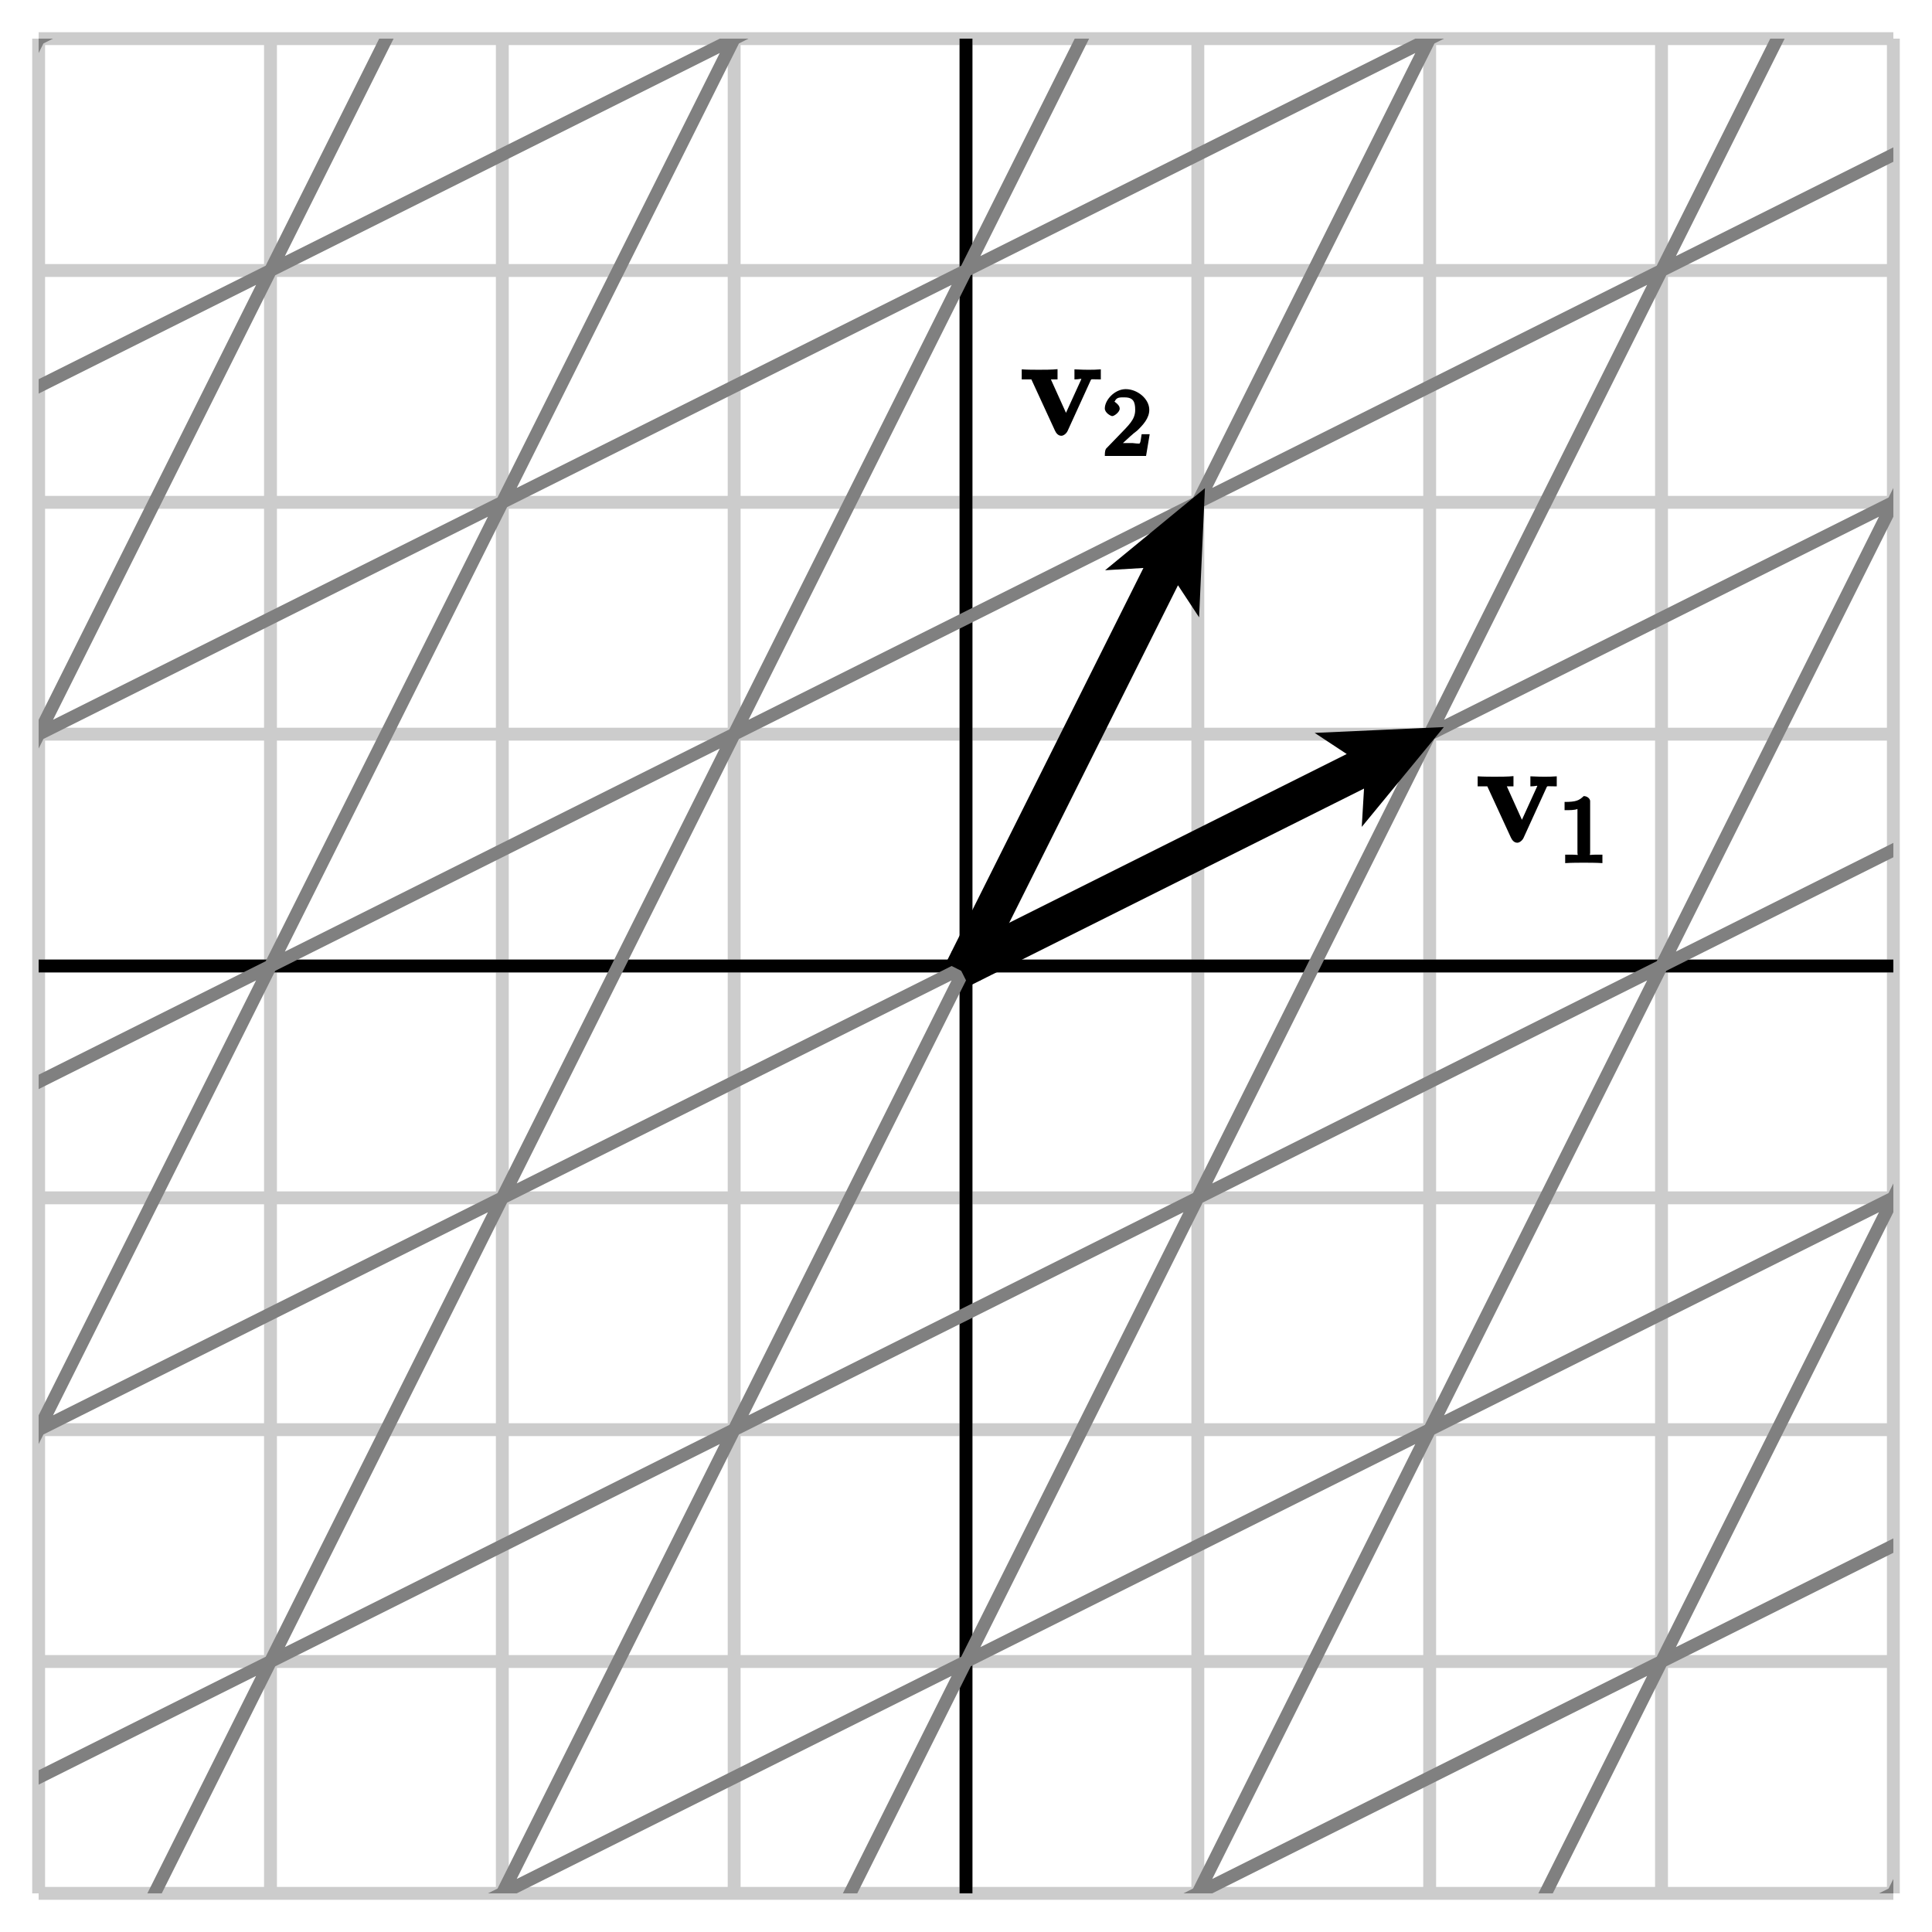
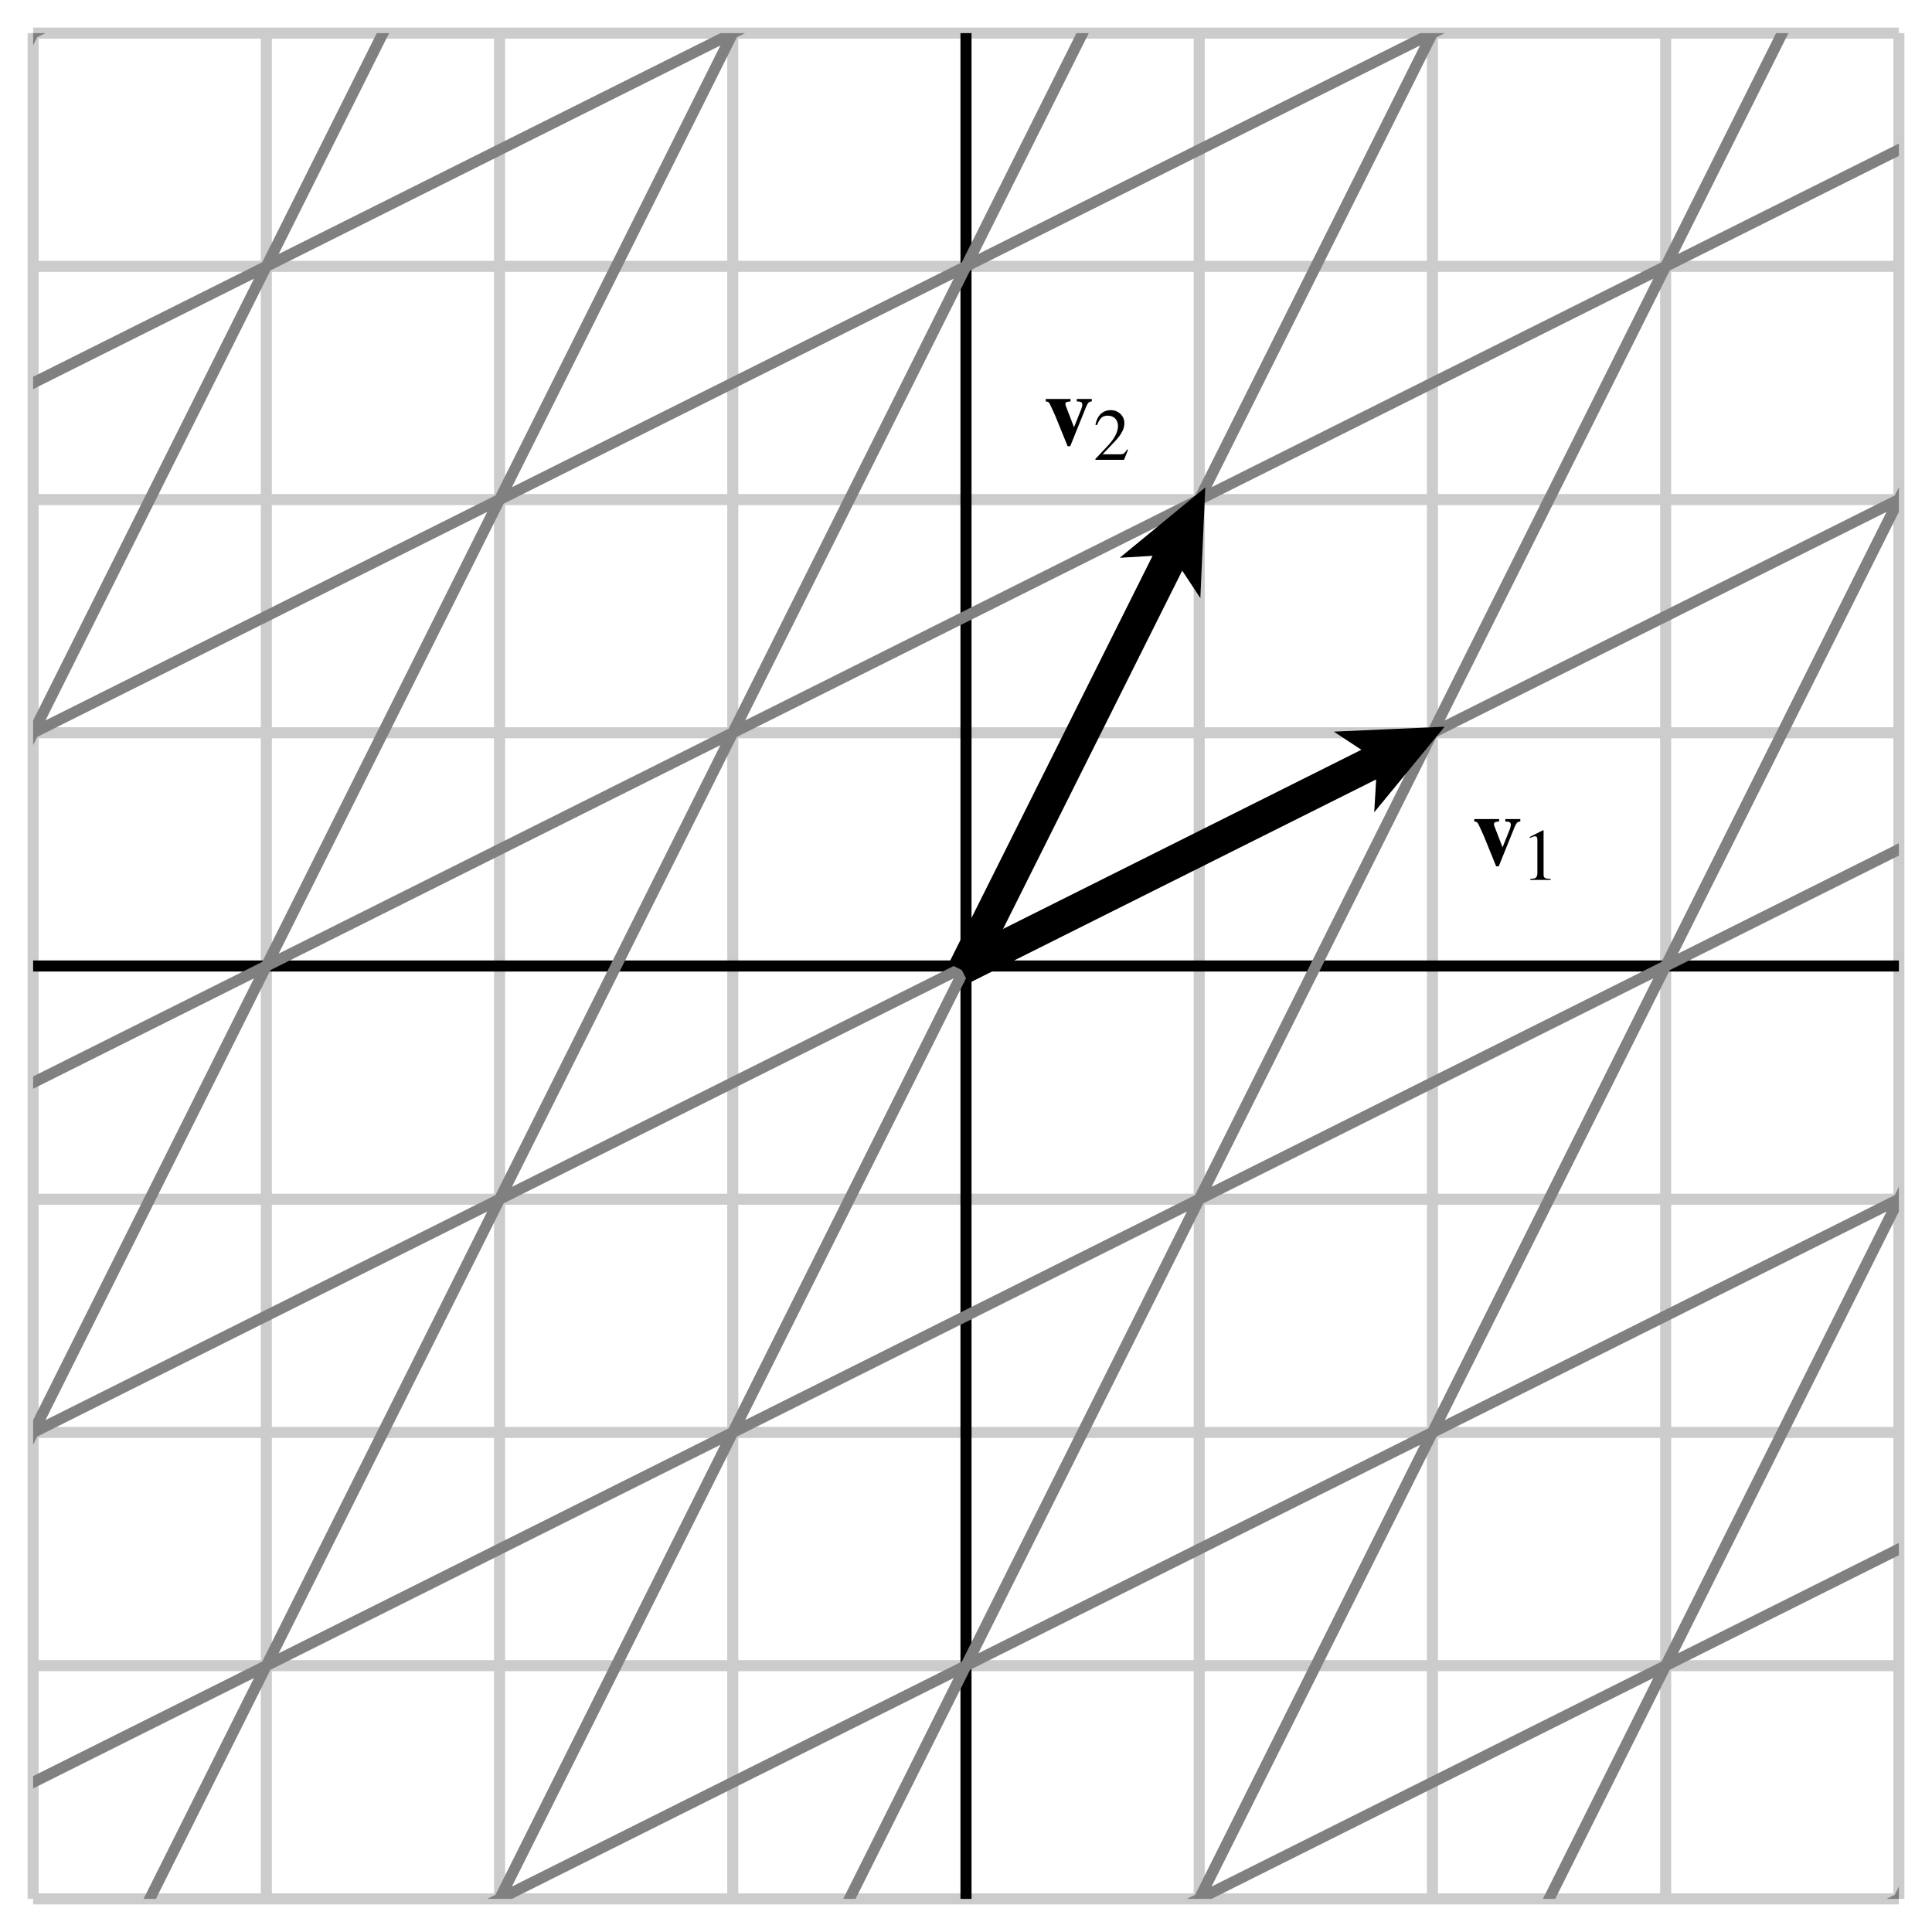
- <svg xmlns="http://www.w3.org/2000/svg" xmlns:xlink="http://www.w3.org/1999/xlink" width="150pt" height="150pt" viewBox="0 0 150 150" version="1.1">
+ <svg xmlns="http://www.w3.org/2000/svg" xmlns:xlink="http://www.w3.org/1999/xlink" width="175pt" height="175pt" viewBox="0 0 175 175" version="1.1">
  <defs>
    <g>
      <symbol overflow="visible" id="glyph0-0">
        <path style="stroke:none;" d="" />
      </symbol>
      <symbol overflow="visible" id="glyph0-1">
-         <path style="stroke:none;" d="M 5.469 -4.234 C 5.547 -4.391 5.469 -4.328 6.266 -4.328 L 6.266 -5.109 C 5.75 -5.078 5.734 -5.078 5.297 -5.078 C 5 -5.078 4.984 -5.078 4.219 -5.109 L 4.219 -4.328 C 4.656 -4.328 4.75 -4.422 4.75 -4.344 C 4.75 -4.344 4.797 -4.438 4.844 -4.547 L 3.562 -1.734 L 2.391 -4.328 L 2.906 -4.328 L 2.906 -5.125 C 2.531 -5.078 1.766 -5.078 1.484 -5.078 C 1.172 -5.078 0.547 -5.078 0.125 -5.109 L 0.125 -4.328 L 0.875 -4.328 L 2.703 -0.359 C 2.797 -0.156 2.953 0.047 3.203 0.047 C 3.375 0.047 3.594 -0.125 3.688 -0.328 Z M 5.469 -4.234 " />
+         <path style="stroke:none;" d="M 4.359 -4.156 L 3 -4.156 L 3 -3.938 C 3.391 -3.922 3.5 -3.859 3.5 -3.641 C 3.5 -3.531 3.469 -3.391 3.406 -3.234 L 2.75 -1.594 L 2.047 -3.422 C 1.984 -3.594 1.969 -3.641 1.969 -3.703 C 1.969 -3.828 2.047 -3.891 2.281 -3.922 C 2.297 -3.922 2.359 -3.922 2.438 -3.938 L 2.438 -4.156 L 0.188 -4.156 L 0.188 -3.938 C 0.391 -3.906 0.453 -3.875 0.5 -3.797 C 0.516 -3.812 0.938 -2.906 1.094 -2.531 L 2.172 0.125 L 2.406 0.125 L 3.844 -3.438 C 4.016 -3.828 4.094 -3.906 4.359 -3.938 Z M 4.359 -4.156 " />
      </symbol>
      <symbol overflow="visible" id="glyph1-0">
        <path style="stroke:none;" d="" />
      </symbol>
      <symbol overflow="visible" id="glyph1-1">
-         <path style="stroke:none;" d="M 2.469 -4.797 C 2.469 -4.984 2.25 -5.188 1.969 -5.188 C 1.609 -4.844 1.375 -4.734 0.484 -4.734 L 0.484 -4.094 C 0.891 -4.094 1.281 -4.094 1.484 -4.188 L 1.484 -0.797 C 1.484 -0.531 1.672 -0.641 0.984 -0.641 L 0.531 -0.641 L 0.531 0.016 C 1.031 -0.016 1.656 -0.016 1.969 -0.016 C 2.297 -0.016 2.922 -0.016 3.422 0.016 L 3.422 -0.641 L 2.969 -0.641 C 2.281 -0.641 2.469 -0.531 2.469 -0.797 Z M 2.469 -4.797 " />
+         <path style="stroke:none;" d="M 1.938 -4.5 L 0.734 -3.891 L 0.734 -3.797 C 0.812 -3.828 0.891 -3.859 0.922 -3.875 C 1.031 -3.922 1.156 -3.953 1.219 -3.953 C 1.359 -3.953 1.422 -3.844 1.422 -3.641 L 1.422 -0.625 C 1.422 -0.406 1.359 -0.25 1.266 -0.188 C 1.156 -0.125 1.062 -0.109 0.781 -0.094 L 0.781 0 L 2.625 0 L 2.625 -0.094 C 2.094 -0.109 1.984 -0.172 1.984 -0.5 L 1.984 -4.484 Z M 1.938 -4.5 " />
      </symbol>
      <symbol overflow="visible" id="glyph1-2">
-         <path style="stroke:none;" d="M 2.172 -1.531 C 2.281 -1.641 2.578 -1.875 2.703 -1.969 C 3.141 -2.391 3.641 -2.922 3.641 -3.578 C 3.641 -4.438 2.719 -5.188 1.812 -5.188 C 0.953 -5.188 0.188 -4.344 0.188 -3.688 C 0.188 -3.344 0.656 -3.094 0.766 -3.094 C 0.922 -3.094 1.344 -3.406 1.344 -3.672 C 1.344 -4.047 0.781 -4.25 0.969 -4.25 C 1.109 -4.578 1.391 -4.547 1.734 -4.547 C 2.406 -4.547 2.547 -4.188 2.547 -3.578 C 2.547 -2.828 2.078 -2.422 1.234 -1.547 L 0.328 -0.609 C 0.234 -0.531 0.188 -0.375 0.188 0 L 3.391 0 L 3.672 -1.688 L 3.047 -1.688 C 2.984 -1.344 2.984 -1.125 2.906 -0.984 C 2.859 -0.922 2.453 -1 2.344 -1 L 1.062 -1 L 1.203 -0.641 Z M 2.172 -1.531 " />
+         <path style="stroke:none;" d="M 3.156 -0.906 L 3.078 -0.938 C 2.828 -0.562 2.75 -0.5 2.438 -0.5 L 0.859 -0.5 L 1.969 -1.672 C 2.562 -2.297 2.828 -2.797 2.828 -3.328 C 2.828 -3.984 2.281 -4.5 1.594 -4.5 C 1.219 -4.5 0.875 -4.359 0.625 -4.094 C 0.422 -3.859 0.312 -3.641 0.203 -3.172 L 0.344 -3.141 C 0.609 -3.797 0.859 -4 1.312 -4 C 1.875 -4 2.25 -3.625 2.25 -3.062 C 2.25 -2.547 1.938 -1.938 1.391 -1.344 L 0.203 -0.078 L 0.203 0 L 2.797 0 Z M 3.156 -0.906 " />
      </symbol>
    </g>
    <clipPath id="clip1">
-       <path d="M 3 3 L 147 3 L 147 147 L 3 147 Z M 3 3 " />
+       <path d="M 3 3 L 172 3 L 172 172 L 3 172 Z M 3 3 " />
    </clipPath>
  </defs>
  <g id="surface1">
-     <path style="fill:none;stroke-width:10;stroke-linecap:butt;stroke-linejoin:miter;stroke:rgb(80.077%,80.077%,80.077%);stroke-opacity:1;stroke-miterlimit:10;" d="M 30 30 L 30 1470 M 210 30 L 210 1470 M 390 30 L 390 1470 M 570 30 L 570 1470 M 750 30 L 750 1470 M 930 30 L 930 1470 M 1110 30 L 1110 1470 M 1290 30 L 1290 1470 M 1470 30 L 1470 1470 M 30 30 L 1470 30 M 30 210 L 1470 210 M 30 390 L 1470 390 M 30 570 L 1470 570 M 30 750 L 1470 750 M 30 930 L 1470 930 M 30 1110 L 1470 1110 M 30 1290 L 1470 1290 M 30 1470 L 1470 1470 " transform="matrix(0.1,0,0,-0.1,0,150)" />
-     <path style="fill:none;stroke-width:10;stroke-linecap:butt;stroke-linejoin:miter;stroke:rgb(0%,0%,0%);stroke-opacity:1;stroke-miterlimit:10;" d="M 30 750 L 1470 750 M 750 30 L 750 1470 " transform="matrix(0.1,0,0,-0.1,0,150)" />
+     <path style="fill:none;stroke-width:10;stroke-linecap:butt;stroke-linejoin:miter;stroke:rgb(80.077%,80.077%,80.077%);stroke-opacity:1;stroke-miterlimit:10;" d="M 30 30 L 30 1720 M 241.25 30 L 241.25 1720 M 452.5 30 L 452.5 1720 M 663.75 30 L 663.75 1720 M 875 30 L 875 1720 M 1086.25 30 L 1086.25 1720 M 1297.5 30 L 1297.5 1720 M 1508.75 30 L 1508.75 1720 M 1720 30 L 1720 1720 M 30 30 L 1720 30 M 30 241.25 L 1720 241.25 M 30 452.5 L 1720 452.5 M 30 663.75 L 1720 663.75 M 30 875 L 1720 875 M 30 1086.25 L 1720 1086.25 M 30 1297.5 L 1720 1297.5 M 30 1508.75 L 1720 1508.75 M 30 1720 L 1720 1720 " transform="matrix(0.1,0,0,-0.1,0,175)" />
+     <path style="fill:none;stroke-width:10;stroke-linecap:butt;stroke-linejoin:miter;stroke:rgb(0%,0%,0%);stroke-opacity:1;stroke-miterlimit:10;" d="M 30 875 L 1720 875 M 875 30 L 875 1720 " transform="matrix(0.1,0,0,-0.1,0,175)" />
    <g clip-path="url(#clip1)" clip-rule="nonzero">
-       <path style="fill:none;stroke-width:10;stroke-linecap:butt;stroke-linejoin:miter;stroke:rgb(50%,50%,50%);stroke-opacity:1;stroke-miterlimit:10;" d="M -4650 -4650 L -1050 2550 M -4290 -4470 L -690 2730 M -3930 -4290 L -330 2910 M -3570 -4110 L 30 3090 M -3210 -3930 L 390 3270 M -2850 -3750 L 750 3450 M -2490 -3570 L 1110 3630 M -2130 -3390 L 1470 3810 M -1770 -3210 L 1830 3990 M -1410 -3030 L 2190 4170 M -1050 -2850 L 2550 4350 M -690 -2670 L 2910 4530 M -330 -2490 L 3270 4710 M 30 -2310 L 3630 4890 M 390 -2130 L 3990 5070 M 750 -1950 L 4350 5250 M 1110 -1770 L 4710 5430 M 1470 -1590 L 5070 5610 M 1830 -1410 L 5430 5790 M 2190 -1230 L 5790 5970 M 2550 -1050 L 6150 6150 M -4650 -4650 L 2550 -1050 M -4470 -4290 L 2730 -690 M -4290 -3930 L 2910 -330 M -4110 -3570 L 3090 30 M -3930 -3210 L 3270 390 M -3750 -2850 L 3450 750 M -3570 -2490 L 3630 1110 M -3390 -2130 L 3810 1470 M -3210 -1770 L 3990 1830 M -3030 -1410 L 4170 2190 M -2850 -1050 L 4350 2550 M -2670 -690 L 4530 2910 M -2490 -330 L 4710 3270 M -2310 30 L 4890 3630 M -2130 390 L 5070 3990 M -1950 750 L 5250 4350 M -1770 1110 L 5430 4710 M -1590 1470 L 5610 5070 M -1410 1830 L 5790 5430 M -1230 2190 L 5970 5790 M -1050 2550 L 6150 6150 M -4650 -4650 L 2550 -1050 L 6150 6150 L -1050 2550 Z M -4650 -4650 " transform="matrix(0.1,0,0,-0.1,0,150)" />
+       <path style="fill:none;stroke-width:10;stroke-linecap:butt;stroke-linejoin:miter;stroke:rgb(50%,50%,50%);stroke-opacity:1;stroke-miterlimit:10;" d="M -5462.5 -5462.5 L -1237.5 2987.5 M -5040 -5251.25 L -815 3198.75 M -4617.5 -5040 L -392.5 3410 M -4195 -4828.75 L 30 3621.25 M -3772.5 -4617.5 L 452.5 3832.5 M -3350 -4406.25 L 875 4043.75 M -2927.5 -4195 L 1297.5 4255 M -2505 -3983.75 L 1720 4466.25 M -2082.5 -3772.5 L 2142.5 4677.5 M -1660 -3561.25 L 2565 4888.75 M -1237.5 -3350 L 2987.5 5100 M -815 -3138.75 L 3410 5311.25 M -392.5 -2927.5 L 3832.5 5522.5 M 30 -2716.25 L 4255 5733.75 M 452.5 -2505 L 4677.5 5945 M 875 -2293.75 L 5100 6156.25 M 1297.5 -2082.5 L 5522.5 6367.5 M 1720 -1871.25 L 5945 6578.75 M 2142.5 -1660 L 6367.5 6790 M 2565 -1448.75 L 6790 7001.25 M 2987.5 -1237.5 L 7212.5 7212.5 M -5462.5 -5462.5 L 2987.5 -1237.5 M -5251.25 -5040 L 3198.75 -815 M -5040 -4617.5 L 3410 -392.5 M -4828.75 -4195 L 3621.25 30 M -4617.5 -3772.5 L 3832.5 452.5 M -4406.25 -3350 L 4043.75 875 M -4195 -2927.5 L 4255 1297.5 M -3983.75 -2505 L 4466.25 1720 M -3772.5 -2082.5 L 4677.5 2142.5 M -3561.25 -1660 L 4888.75 2565 M -3350 -1237.5 L 5100 2987.5 M -3138.75 -815 L 5311.25 3410 M -2927.5 -392.5 L 5522.5 3832.5 M -2716.25 30 L 5733.75 4255 M -2505 452.5 L 5945 4677.5 M -2293.75 875 L 6156.25 5100 M -2082.5 1297.5 L 6367.5 5522.5 M -1871.25 1720 L 6578.75 5945 M -1660 2142.5 L 6790 6367.5 M -1448.75 2565 L 7001.25 6790 M -1237.5 2987.5 L 7212.5 7212.5 M -5462.5 -5462.5 L 2987.5 -1237.5 L 7212.5 7212.5 L -1237.5 2987.5 Z M -5462.5 -5462.5 " transform="matrix(0.1,0,0,-0.1,0,175)" />
    </g>
-     <path style=" stroke:none;fill-rule:nonzero;fill:rgb(0%,0%,0%);fill-opacity:1;" d="M 75.449 75.895 L 106.453 60.391 L 106.316 62.695 L 111 57 L 103.633 57.332 L 105.559 58.602 L 74.551 74.105 L 75.449 75.895 " />
-     <path style="fill:none;stroke-width:10;stroke-linecap:butt;stroke-linejoin:miter;stroke:rgb(0%,0%,0%);stroke-opacity:1;stroke-miterlimit:10;" d="M 754.492 741.055 L 1064.531 896.094 L 1063.164 873.047 L 1110 930 L 1036.328 926.68 L 1055.586 913.984 L 745.508 758.945 Z M 754.492 741.055 " transform="matrix(0.1,0,0,-0.1,0,150)" />
-     <path style=" stroke:none;fill-rule:nonzero;fill:rgb(0%,0%,0%);fill-opacity:1;" d="M 75.895 75.449 L 91.398 44.441 L 92.668 46.367 L 93 39 L 87.305 43.684 L 89.609 43.547 L 74.105 74.551 L 75.895 75.449 " />
-     <path style="fill:none;stroke-width:10;stroke-linecap:butt;stroke-linejoin:miter;stroke:rgb(0%,0%,0%);stroke-opacity:1;stroke-miterlimit:10;" d="M 758.945 745.508 L 913.984 1055.586 L 926.68 1036.328 L 930 1110 L 873.047 1063.164 L 896.094 1064.531 L 741.055 754.492 Z M 758.945 745.508 " transform="matrix(0.1,0,0,-0.1,0,150)" />
+     <path style=" stroke:none;fill-rule:nonzero;fill:rgb(0%,0%,0%);fill-opacity:1;" d="M 87.949 88.395 L 125.203 69.766 L 125.066 72.07 L 129.75 66.375 L 122.383 66.703 L 124.309 67.977 L 87.051 86.605 L 87.949 88.395 " />
+     <path style="fill:none;stroke-width:10;stroke-linecap:butt;stroke-linejoin:miter;stroke:rgb(0%,0%,0%);stroke-opacity:1;stroke-miterlimit:10;" d="M 879.492 866.055 L 1252.031 1052.344 L 1250.664 1029.297 L 1297.5 1086.25 L 1223.828 1082.969 L 1243.086 1070.234 L 870.508 883.945 Z M 879.492 866.055 " transform="matrix(0.1,0,0,-0.1,0,175)" />
+     <path style=" stroke:none;fill-rule:nonzero;fill:rgb(0%,0%,0%);fill-opacity:1;" d="M 88.395 87.949 L 107.023 50.691 L 108.297 52.617 L 108.625 45.25 L 102.93 49.934 L 105.234 49.797 L 86.605 87.051 L 88.395 87.949 " />
+     <path style="fill:none;stroke-width:10;stroke-linecap:butt;stroke-linejoin:miter;stroke:rgb(0%,0%,0%);stroke-opacity:1;stroke-miterlimit:10;" d="M 883.945 870.508 L 1070.234 1243.086 L 1082.969 1223.828 L 1086.25 1297.5 L 1029.297 1250.664 L 1052.344 1252.031 L 866.055 879.492 Z M 883.945 870.508 " transform="matrix(0.1,0,0,-0.1,0,175)" />
    <g style="fill:rgb(0%,0%,0%);fill-opacity:1;">
-       <use xlink:href="#glyph0-1" x="114.6" y="65.382" />
+       <use xlink:href="#glyph0-1" x="133.35" y="78.347" />
    </g>
    <g style="fill:rgb(0%,0%,0%);fill-opacity:1;">
-       <use xlink:href="#glyph1-1" x="120.989" y="66.996" />
+       <use xlink:href="#glyph1-1" x="137.833" y="79.702" />
    </g>
    <g style="fill:rgb(0%,0%,0%);fill-opacity:1;">
-       <use xlink:href="#glyph0-1" x="79.201" y="33.786" />
+       <use xlink:href="#glyph0-1" x="94.534" y="40.295" />
    </g>
    <g style="fill:rgb(0%,0%,0%);fill-opacity:1;">
-       <use xlink:href="#glyph1-2" x="85.589" y="35.4" />
+       <use xlink:href="#glyph1-2" x="99.018" y="41.65" />
    </g>
  </g>
</svg>
